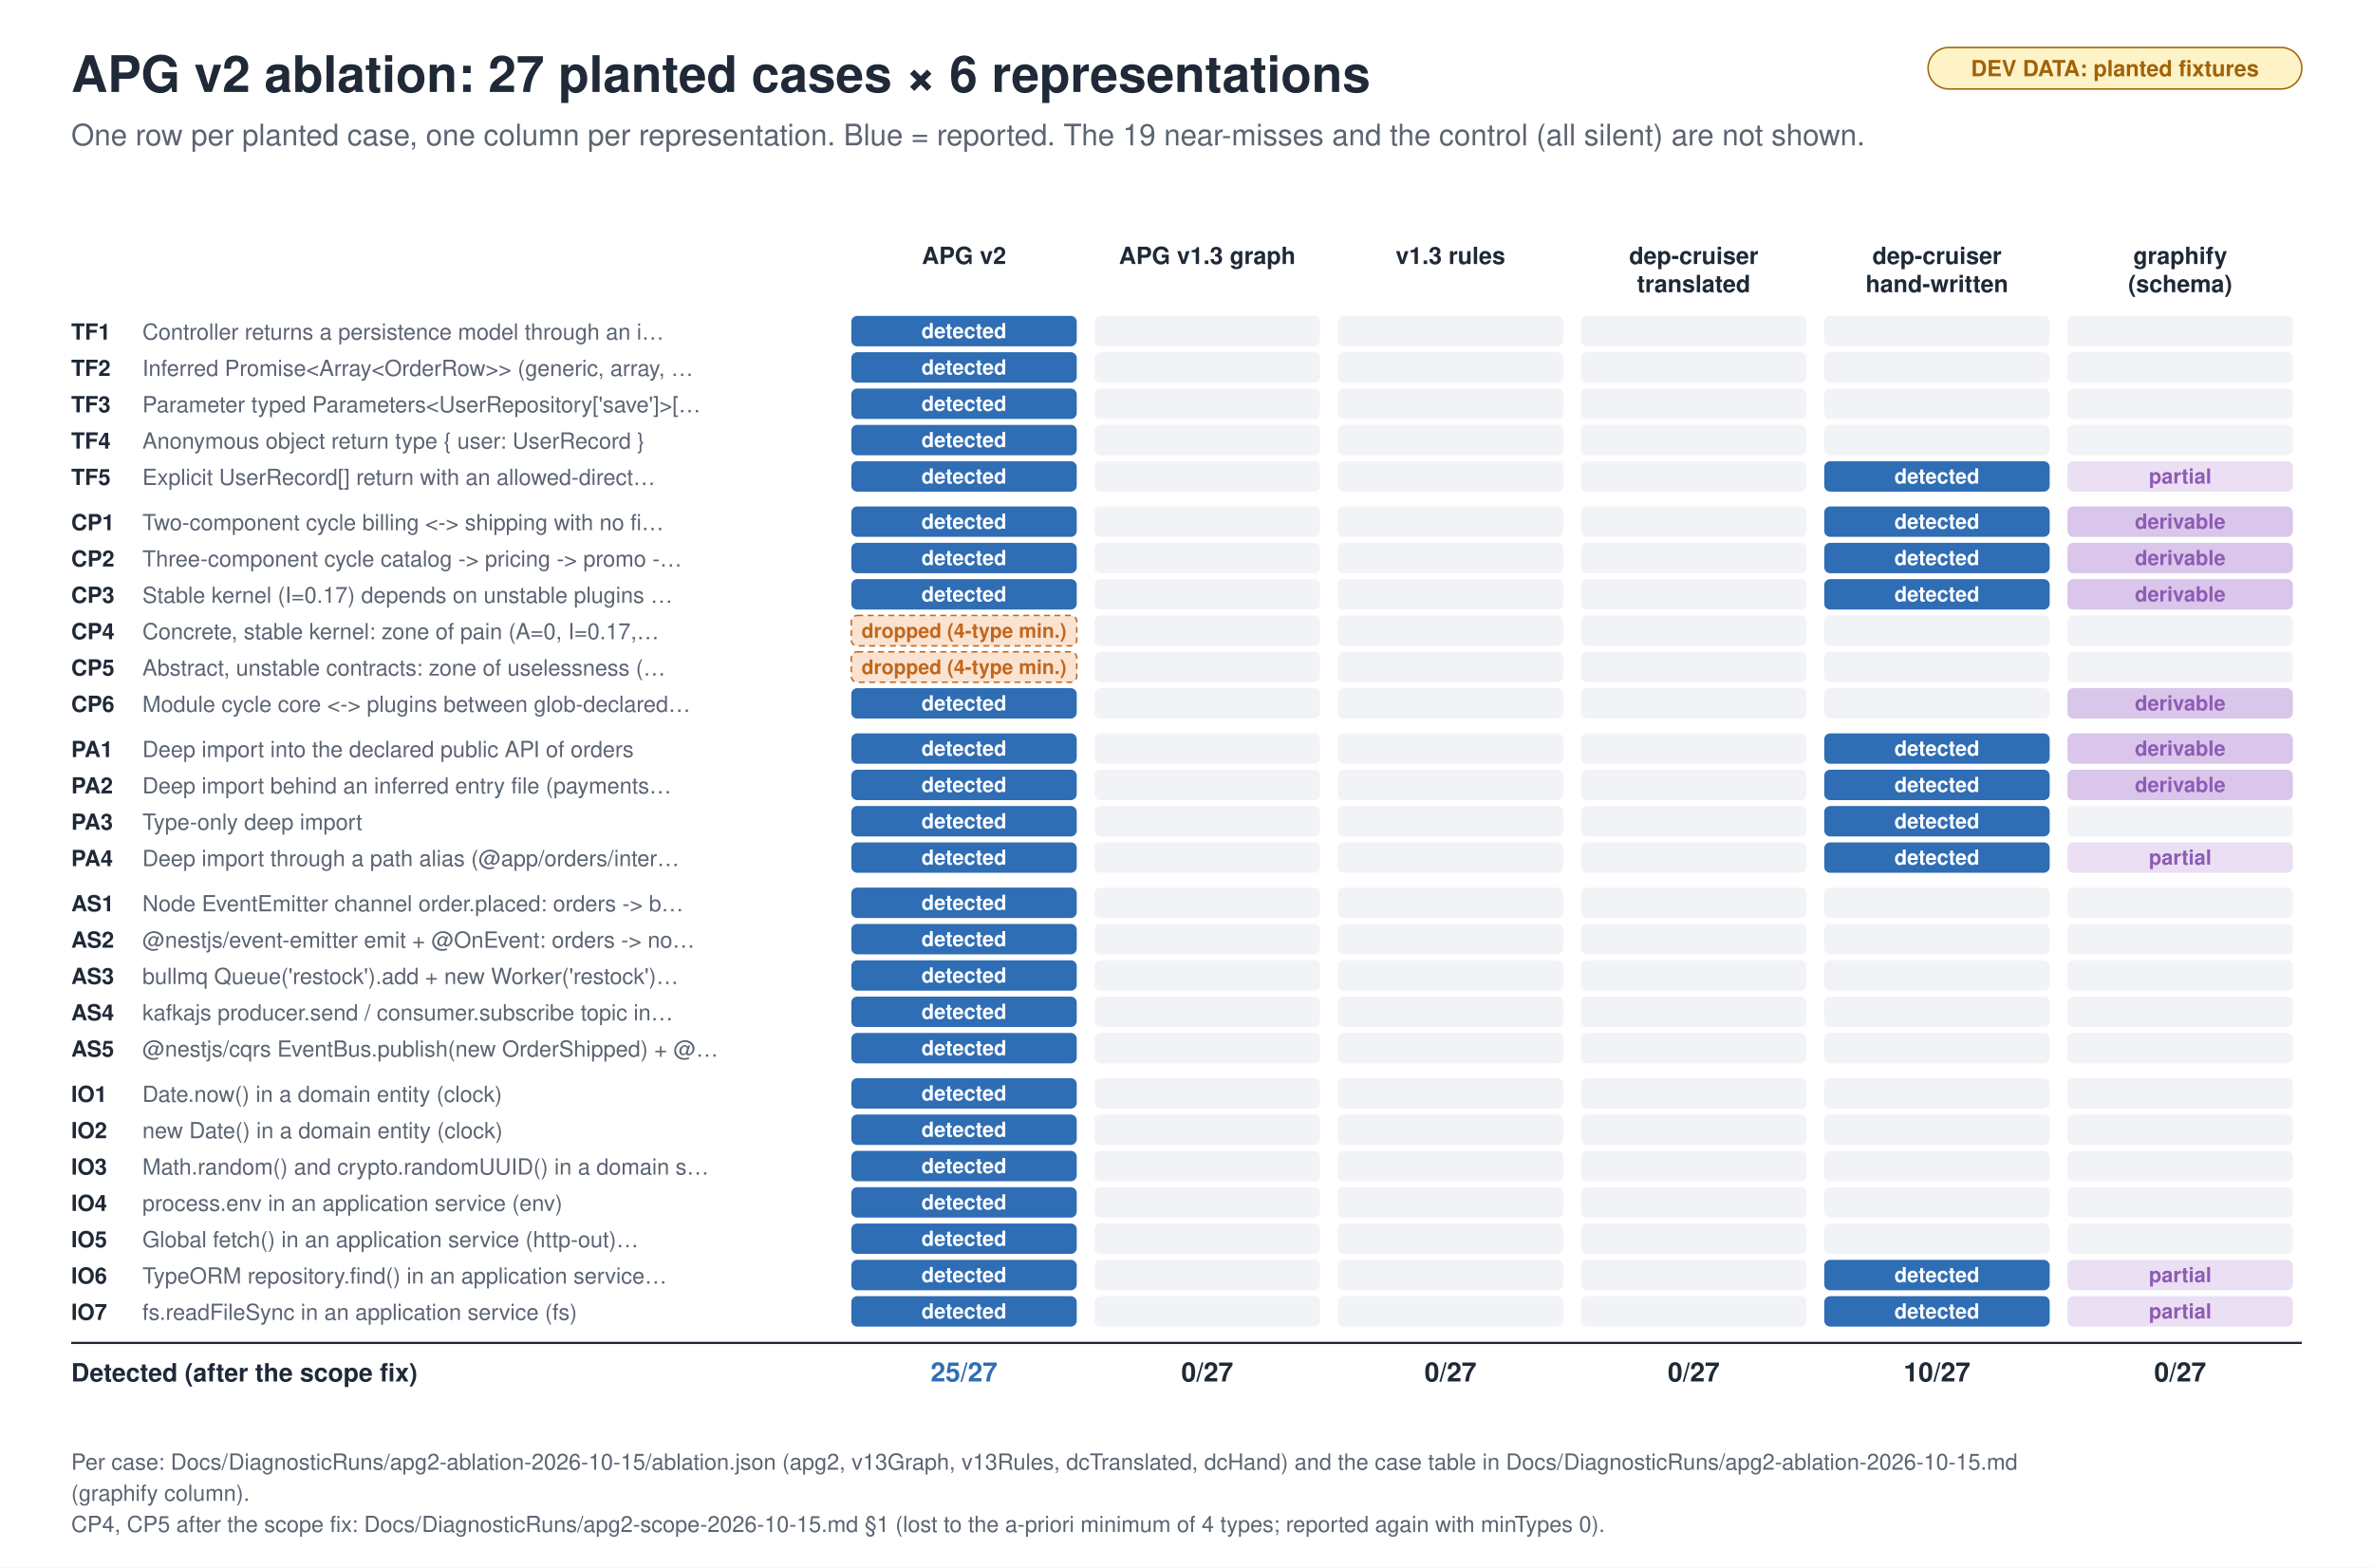
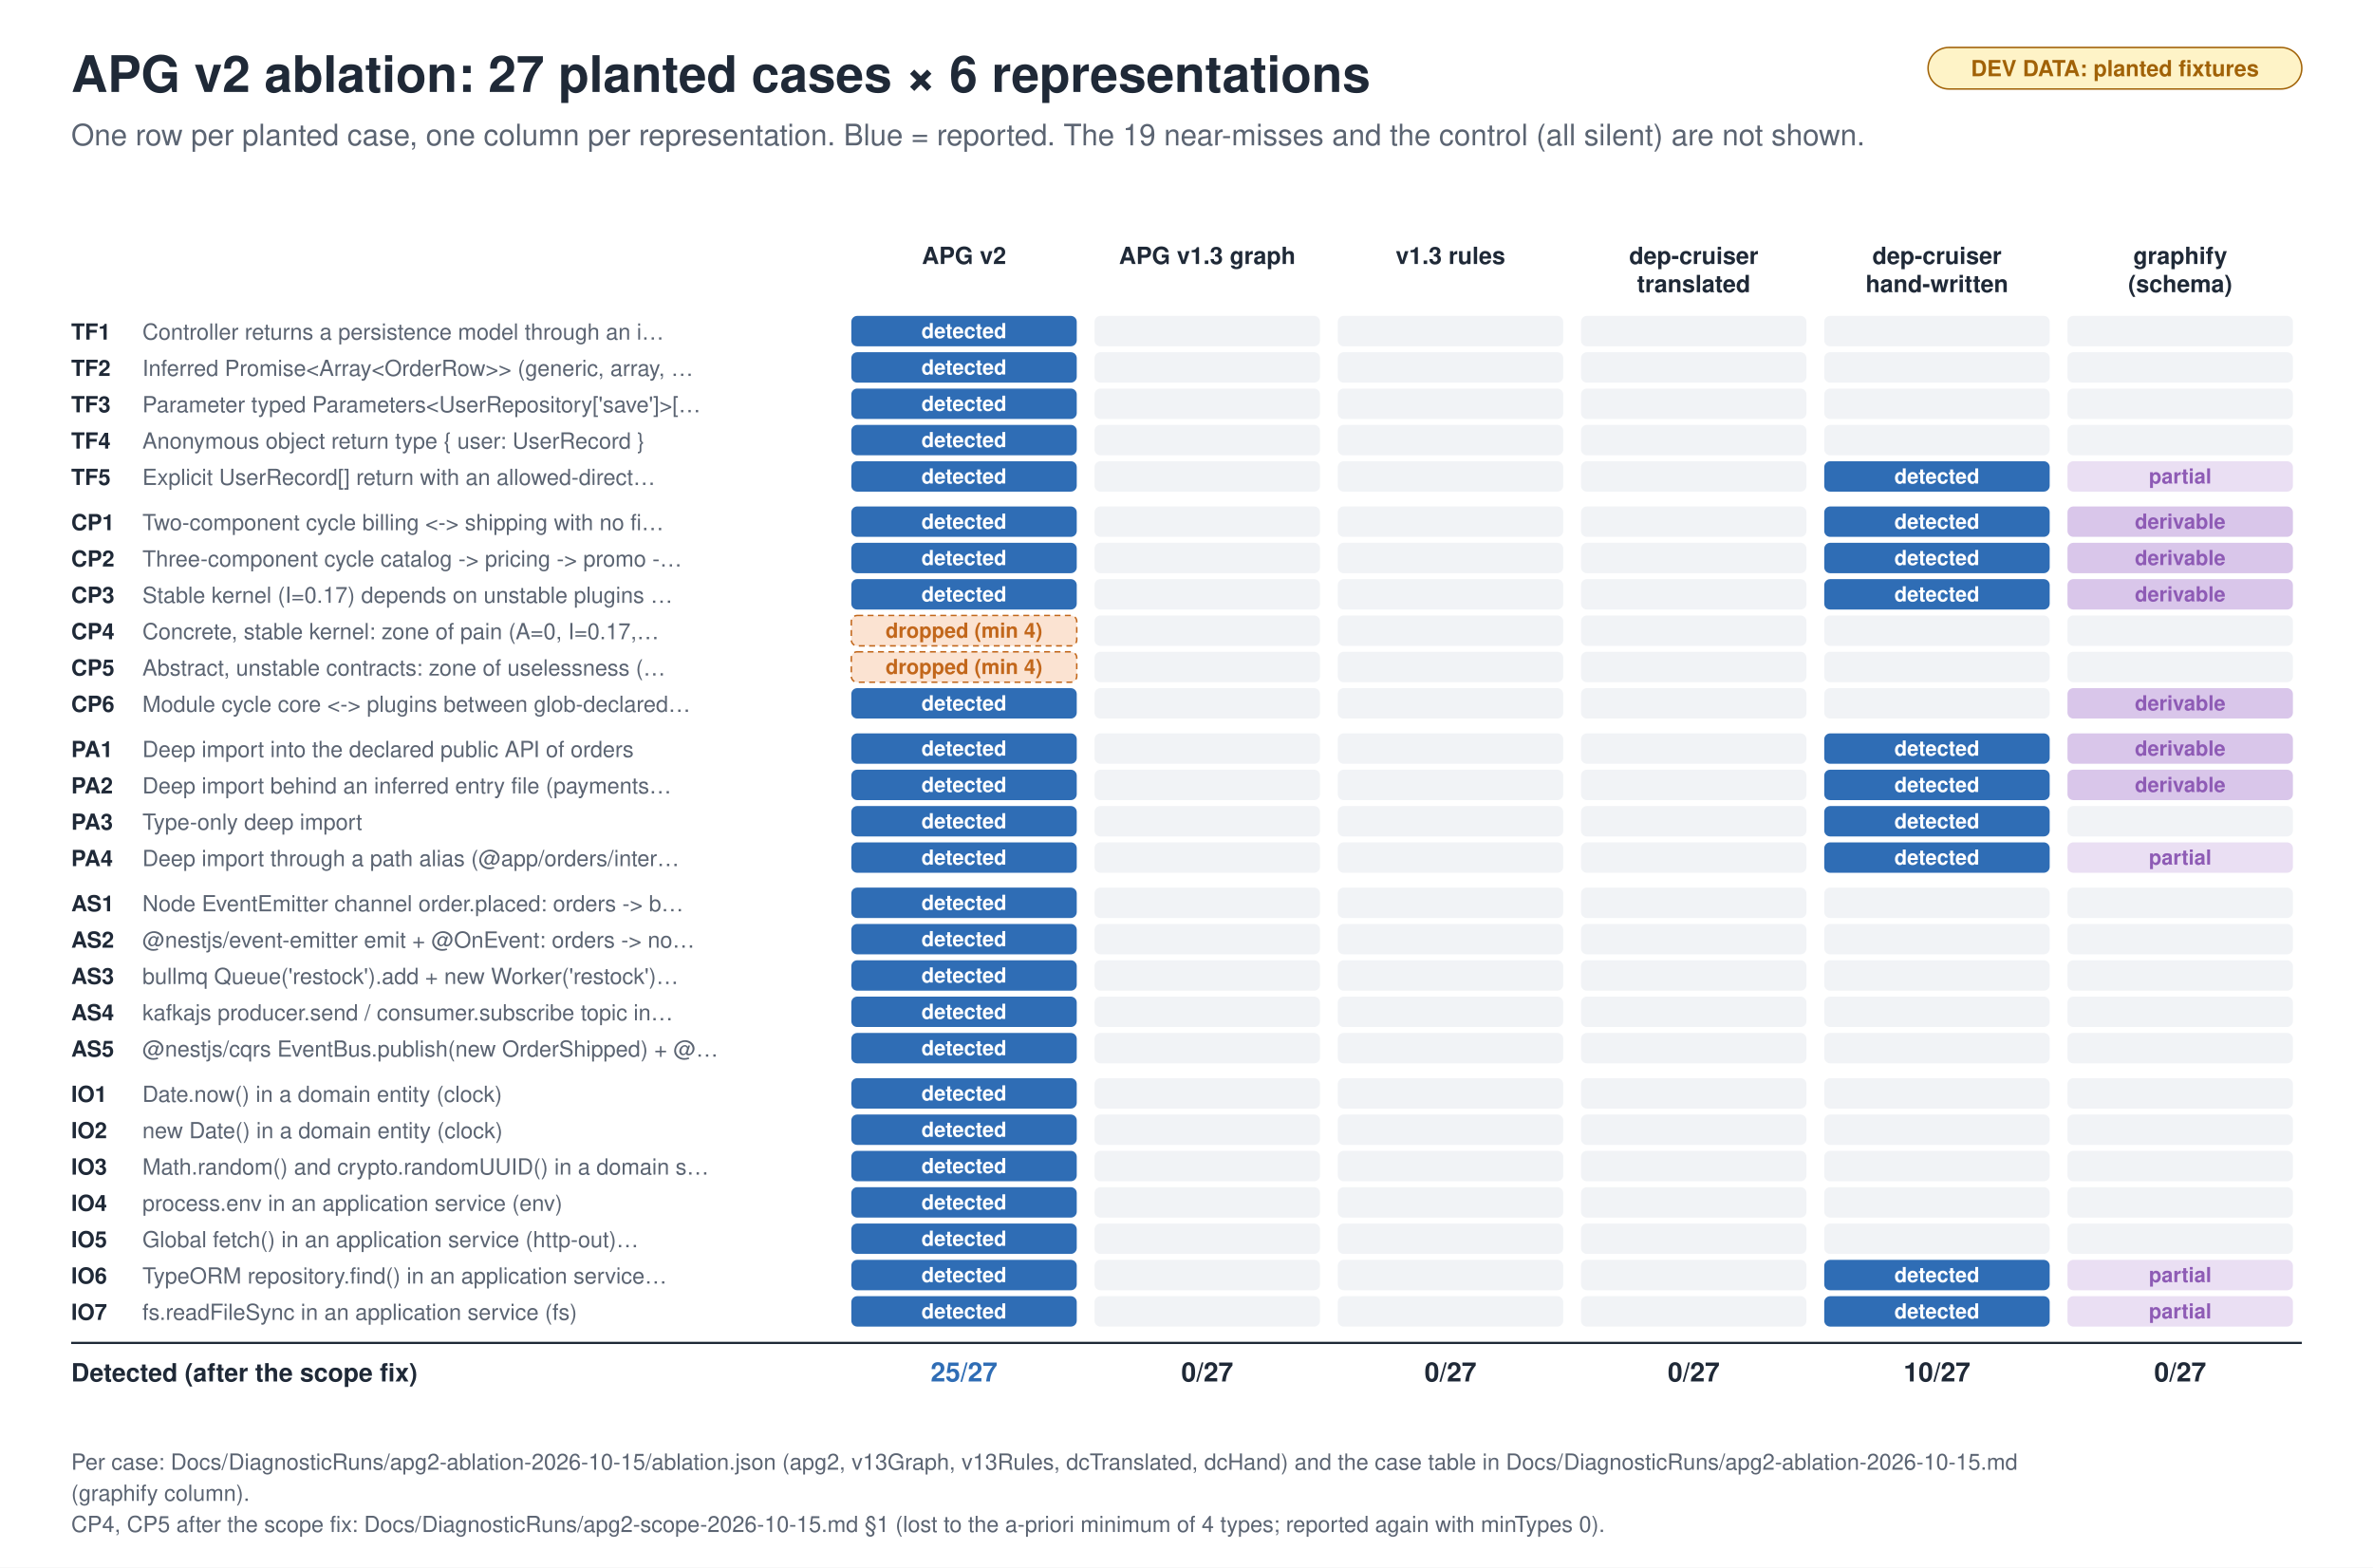
<svg xmlns="http://www.w3.org/2000/svg" width="1600" height="1057" viewBox="0 0 1600 1057">
  <defs>
    <marker id="arr" viewBox="0 0 10 10" refX="9" refY="5" markerUnits="userSpaceOnUse" markerWidth="12" markerHeight="12" orient="auto-start-reverse">
      <path d="M0,0 L10,5 L0,10 z" fill="#1F2937" />
    </marker>
    <marker id="arrM" viewBox="0 0 10 10" refX="9" refY="5" markerUnits="userSpaceOnUse" markerWidth="12" markerHeight="12" orient="auto-start-reverse">
      <path d="M0,0 L10,5 L0,10 z" fill="#5B6472" />
    </marker>
    <marker id="arrR" viewBox="0 0 10 10" refX="9" refY="5" markerUnits="userSpaceOnUse" markerWidth="12" markerHeight="12" orient="auto-start-reverse">
      <path d="M0,0 L10,5 L0,10 z" fill="#C62828" />
    </marker>
  </defs>
  <rect x="0" y="0" width="1600" height="1057" rx="0" fill="#FFFFFF" stroke="none" stroke-width="1" />
  <text x="48" y="62" font-family="'Helvetica Neue', Helvetica, Arial, sans-serif" font-size="34" font-weight="700" fill="#1F2937" text-anchor="start">APG v2 ablation: 27 planted cases × 6 representations</text>
  <text x="48" y="98" font-family="'Helvetica Neue', Helvetica, Arial, sans-serif" font-size="20" font-weight="400" fill="#5B6472" text-anchor="start">One row per planted case, one column per representation. Blue = reported. The 19 near-misses and the control (all silent) are not shown.</text>
  <rect x="1300" y="32" width="252" height="28" rx="14" fill="#FEF3C7" stroke="#A16207" stroke-width="1" />
  <text x="1426" y="51.4" font-family="'Helvetica Neue', Helvetica, Arial, sans-serif" font-size="15" font-weight="600" fill="#A16207" text-anchor="middle">DEV DATA: planted fixtures</text>
  <text x="650" y="178" font-family="'Helvetica Neue', Helvetica, Arial, sans-serif" font-size="16" font-weight="700" fill="#1F2937" text-anchor="middle">APG v2</text>
  <text x="814" y="178" font-family="'Helvetica Neue', Helvetica, Arial, sans-serif" font-size="16" font-weight="700" fill="#1F2937" text-anchor="middle">APG v1.3 graph</text>
  <text x="978" y="178" font-family="'Helvetica Neue', Helvetica, Arial, sans-serif" font-size="16" font-weight="700" fill="#1F2937" text-anchor="middle">v1.3 rules</text>
  <text x="1142" y="178" font-family="'Helvetica Neue', Helvetica, Arial, sans-serif" font-size="16" font-weight="700" fill="#1F2937" text-anchor="middle">dep-cruiser</text>
  <text x="1142" y="197" font-family="'Helvetica Neue', Helvetica, Arial, sans-serif" font-size="16" font-weight="700" fill="#1F2937" text-anchor="middle">translated</text>
  <text x="1306" y="178" font-family="'Helvetica Neue', Helvetica, Arial, sans-serif" font-size="16" font-weight="700" fill="#1F2937" text-anchor="middle">dep-cruiser</text>
  <text x="1306" y="197" font-family="'Helvetica Neue', Helvetica, Arial, sans-serif" font-size="16" font-weight="700" fill="#1F2937" text-anchor="middle">hand-written</text>
  <text x="1470" y="178" font-family="'Helvetica Neue', Helvetica, Arial, sans-serif" font-size="16" font-weight="700" fill="#1F2937" text-anchor="middle">graphify</text>
  <text x="1470" y="197" font-family="'Helvetica Neue', Helvetica, Arial, sans-serif" font-size="16" font-weight="700" fill="#1F2937" text-anchor="middle">(schema)</text>
  <text x="48" y="229" font-family="'Helvetica Neue', Helvetica, Arial, sans-serif" font-size="15" font-weight="700" fill="#1F2937" text-anchor="start">TF1</text>
  <text x="96" y="229" font-family="'Helvetica Neue', Helvetica, Arial, sans-serif" font-size="15" font-weight="400" fill="#5B6472" text-anchor="start">Controller returns a persistence model through an i…</text>
  <rect x="574" y="213" width="152" height="20.5" rx="4" fill="#2F6DB5" stroke="none" stroke-width="1" />
  <text x="650" y="228" font-family="'Helvetica Neue', Helvetica, Arial, sans-serif" font-size="14" font-weight="600" fill="#fff" text-anchor="middle">detected</text>
  <rect x="738" y="213" width="152" height="20.5" rx="4" fill="#F1F3F6" stroke="none" stroke-width="1" />
  <rect x="902" y="213" width="152" height="20.5" rx="4" fill="#F1F3F6" stroke="none" stroke-width="1" />
  <rect x="1066" y="213" width="152" height="20.5" rx="4" fill="#F1F3F6" stroke="none" stroke-width="1" />
  <rect x="1230" y="213" width="152" height="20.5" rx="4" fill="#F1F3F6" stroke="none" stroke-width="1" />
  <rect x="1394" y="213" width="152" height="20.5" rx="4" fill="#F1F3F6" stroke="none" stroke-width="1" />
  <text x="48" y="253.5" font-family="'Helvetica Neue', Helvetica, Arial, sans-serif" font-size="15" font-weight="700" fill="#1F2937" text-anchor="start">TF2</text>
  <text x="96" y="253.5" font-family="'Helvetica Neue', Helvetica, Arial, sans-serif" font-size="15" font-weight="400" fill="#5B6472" text-anchor="start">Inferred Promise&lt;Array&lt;OrderRow&gt;&gt; (generic, array, …</text>
  <rect x="574" y="237.5" width="152" height="20.5" rx="4" fill="#2F6DB5" stroke="none" stroke-width="1" />
  <text x="650" y="252.5" font-family="'Helvetica Neue', Helvetica, Arial, sans-serif" font-size="14" font-weight="600" fill="#fff" text-anchor="middle">detected</text>
  <rect x="738" y="237.5" width="152" height="20.5" rx="4" fill="#F1F3F6" stroke="none" stroke-width="1" />
  <rect x="902" y="237.5" width="152" height="20.5" rx="4" fill="#F1F3F6" stroke="none" stroke-width="1" />
  <rect x="1066" y="237.5" width="152" height="20.5" rx="4" fill="#F1F3F6" stroke="none" stroke-width="1" />
  <rect x="1230" y="237.5" width="152" height="20.5" rx="4" fill="#F1F3F6" stroke="none" stroke-width="1" />
  <rect x="1394" y="237.5" width="152" height="20.5" rx="4" fill="#F1F3F6" stroke="none" stroke-width="1" />
  <text x="48" y="278" font-family="'Helvetica Neue', Helvetica, Arial, sans-serif" font-size="15" font-weight="700" fill="#1F2937" text-anchor="start">TF3</text>
  <text x="96" y="278" font-family="'Helvetica Neue', Helvetica, Arial, sans-serif" font-size="15" font-weight="400" fill="#5B6472" text-anchor="start">Parameter typed Parameters&lt;UserRepository['save']&gt;[…</text>
  <rect x="574" y="262" width="152" height="20.5" rx="4" fill="#2F6DB5" stroke="none" stroke-width="1" />
  <text x="650" y="277" font-family="'Helvetica Neue', Helvetica, Arial, sans-serif" font-size="14" font-weight="600" fill="#fff" text-anchor="middle">detected</text>
  <rect x="738" y="262" width="152" height="20.5" rx="4" fill="#F1F3F6" stroke="none" stroke-width="1" />
  <rect x="902" y="262" width="152" height="20.5" rx="4" fill="#F1F3F6" stroke="none" stroke-width="1" />
  <rect x="1066" y="262" width="152" height="20.5" rx="4" fill="#F1F3F6" stroke="none" stroke-width="1" />
  <rect x="1230" y="262" width="152" height="20.5" rx="4" fill="#F1F3F6" stroke="none" stroke-width="1" />
  <rect x="1394" y="262" width="152" height="20.5" rx="4" fill="#F1F3F6" stroke="none" stroke-width="1" />
  <text x="48" y="302.5" font-family="'Helvetica Neue', Helvetica, Arial, sans-serif" font-size="15" font-weight="700" fill="#1F2937" text-anchor="start">TF4</text>
  <text x="96" y="302.5" font-family="'Helvetica Neue', Helvetica, Arial, sans-serif" font-size="15" font-weight="400" fill="#5B6472" text-anchor="start">Anonymous object return type { user: UserRecord }</text>
  <rect x="574" y="286.5" width="152" height="20.5" rx="4" fill="#2F6DB5" stroke="none" stroke-width="1" />
  <text x="650" y="301.5" font-family="'Helvetica Neue', Helvetica, Arial, sans-serif" font-size="14" font-weight="600" fill="#fff" text-anchor="middle">detected</text>
  <rect x="738" y="286.5" width="152" height="20.5" rx="4" fill="#F1F3F6" stroke="none" stroke-width="1" />
  <rect x="902" y="286.5" width="152" height="20.5" rx="4" fill="#F1F3F6" stroke="none" stroke-width="1" />
  <rect x="1066" y="286.5" width="152" height="20.5" rx="4" fill="#F1F3F6" stroke="none" stroke-width="1" />
  <rect x="1230" y="286.5" width="152" height="20.5" rx="4" fill="#F1F3F6" stroke="none" stroke-width="1" />
  <rect x="1394" y="286.5" width="152" height="20.5" rx="4" fill="#F1F3F6" stroke="none" stroke-width="1" />
  <text x="48" y="327" font-family="'Helvetica Neue', Helvetica, Arial, sans-serif" font-size="15" font-weight="700" fill="#1F2937" text-anchor="start">TF5</text>
  <text x="96" y="327" font-family="'Helvetica Neue', Helvetica, Arial, sans-serif" font-size="15" font-weight="400" fill="#5B6472" text-anchor="start">Explicit UserRecord[] return with an allowed-direct…</text>
  <rect x="574" y="311" width="152" height="20.5" rx="4" fill="#2F6DB5" stroke="none" stroke-width="1" />
  <text x="650" y="326" font-family="'Helvetica Neue', Helvetica, Arial, sans-serif" font-size="14" font-weight="600" fill="#fff" text-anchor="middle">detected</text>
  <rect x="738" y="311" width="152" height="20.5" rx="4" fill="#F1F3F6" stroke="none" stroke-width="1" />
  <rect x="902" y="311" width="152" height="20.5" rx="4" fill="#F1F3F6" stroke="none" stroke-width="1" />
  <rect x="1066" y="311" width="152" height="20.5" rx="4" fill="#F1F3F6" stroke="none" stroke-width="1" />
  <rect x="1230" y="311" width="152" height="20.5" rx="4" fill="#2F6DB5" stroke="none" stroke-width="1" />
  <text x="1306" y="326" font-family="'Helvetica Neue', Helvetica, Arial, sans-serif" font-size="14" font-weight="600" fill="#fff" text-anchor="middle">detected</text>
  <rect x="1394" y="311" width="152" height="20.5" rx="4" fill="#EADFF3" stroke="none" stroke-width="1" />
  <text x="1470" y="326" font-family="'Helvetica Neue', Helvetica, Arial, sans-serif" font-size="14" font-weight="600" fill="#8E5BB5" text-anchor="middle">partial</text>
  <text x="48" y="357.5" font-family="'Helvetica Neue', Helvetica, Arial, sans-serif" font-size="15" font-weight="700" fill="#1F2937" text-anchor="start">CP1</text>
  <text x="96" y="357.5" font-family="'Helvetica Neue', Helvetica, Arial, sans-serif" font-size="15" font-weight="400" fill="#5B6472" text-anchor="start">Two-component cycle billing &lt;-&gt; shipping with no fi…</text>
  <rect x="574" y="341.5" width="152" height="20.5" rx="4" fill="#2F6DB5" stroke="none" stroke-width="1" />
  <text x="650" y="356.5" font-family="'Helvetica Neue', Helvetica, Arial, sans-serif" font-size="14" font-weight="600" fill="#fff" text-anchor="middle">detected</text>
  <rect x="738" y="341.5" width="152" height="20.5" rx="4" fill="#F1F3F6" stroke="none" stroke-width="1" />
  <rect x="902" y="341.5" width="152" height="20.5" rx="4" fill="#F1F3F6" stroke="none" stroke-width="1" />
  <rect x="1066" y="341.5" width="152" height="20.5" rx="4" fill="#F1F3F6" stroke="none" stroke-width="1" />
  <rect x="1230" y="341.5" width="152" height="20.5" rx="4" fill="#2F6DB5" stroke="none" stroke-width="1" />
  <text x="1306" y="356.5" font-family="'Helvetica Neue', Helvetica, Arial, sans-serif" font-size="14" font-weight="600" fill="#fff" text-anchor="middle">detected</text>
  <rect x="1394" y="341.5" width="152" height="20.5" rx="4" fill="#D9C6EA" stroke="none" stroke-width="1" />
  <text x="1470" y="356.5" font-family="'Helvetica Neue', Helvetica, Arial, sans-serif" font-size="14" font-weight="600" fill="#8E5BB5" text-anchor="middle">derivable</text>
  <text x="48" y="382" font-family="'Helvetica Neue', Helvetica, Arial, sans-serif" font-size="15" font-weight="700" fill="#1F2937" text-anchor="start">CP2</text>
  <text x="96" y="382" font-family="'Helvetica Neue', Helvetica, Arial, sans-serif" font-size="15" font-weight="400" fill="#5B6472" text-anchor="start">Three-component cycle catalog -&gt; pricing -&gt; promo -…</text>
  <rect x="574" y="366" width="152" height="20.5" rx="4" fill="#2F6DB5" stroke="none" stroke-width="1" />
  <text x="650" y="381" font-family="'Helvetica Neue', Helvetica, Arial, sans-serif" font-size="14" font-weight="600" fill="#fff" text-anchor="middle">detected</text>
  <rect x="738" y="366" width="152" height="20.5" rx="4" fill="#F1F3F6" stroke="none" stroke-width="1" />
  <rect x="902" y="366" width="152" height="20.5" rx="4" fill="#F1F3F6" stroke="none" stroke-width="1" />
  <rect x="1066" y="366" width="152" height="20.5" rx="4" fill="#F1F3F6" stroke="none" stroke-width="1" />
  <rect x="1230" y="366" width="152" height="20.5" rx="4" fill="#2F6DB5" stroke="none" stroke-width="1" />
  <text x="1306" y="381" font-family="'Helvetica Neue', Helvetica, Arial, sans-serif" font-size="14" font-weight="600" fill="#fff" text-anchor="middle">detected</text>
  <rect x="1394" y="366" width="152" height="20.5" rx="4" fill="#D9C6EA" stroke="none" stroke-width="1" />
  <text x="1470" y="381" font-family="'Helvetica Neue', Helvetica, Arial, sans-serif" font-size="14" font-weight="600" fill="#8E5BB5" text-anchor="middle">derivable</text>
  <text x="48" y="406.5" font-family="'Helvetica Neue', Helvetica, Arial, sans-serif" font-size="15" font-weight="700" fill="#1F2937" text-anchor="start">CP3</text>
  <text x="96" y="406.5" font-family="'Helvetica Neue', Helvetica, Arial, sans-serif" font-size="15" font-weight="400" fill="#5B6472" text-anchor="start">Stable kernel (I=0.17) depends on unstable plugins …</text>
  <rect x="574" y="390.5" width="152" height="20.5" rx="4" fill="#2F6DB5" stroke="none" stroke-width="1" />
  <text x="650" y="405.5" font-family="'Helvetica Neue', Helvetica, Arial, sans-serif" font-size="14" font-weight="600" fill="#fff" text-anchor="middle">detected</text>
  <rect x="738" y="390.5" width="152" height="20.5" rx="4" fill="#F1F3F6" stroke="none" stroke-width="1" />
  <rect x="902" y="390.5" width="152" height="20.5" rx="4" fill="#F1F3F6" stroke="none" stroke-width="1" />
  <rect x="1066" y="390.5" width="152" height="20.5" rx="4" fill="#F1F3F6" stroke="none" stroke-width="1" />
  <rect x="1230" y="390.5" width="152" height="20.5" rx="4" fill="#2F6DB5" stroke="none" stroke-width="1" />
  <text x="1306" y="405.5" font-family="'Helvetica Neue', Helvetica, Arial, sans-serif" font-size="14" font-weight="600" fill="#fff" text-anchor="middle">detected</text>
  <rect x="1394" y="390.5" width="152" height="20.5" rx="4" fill="#D9C6EA" stroke="none" stroke-width="1" />
  <text x="1470" y="405.5" font-family="'Helvetica Neue', Helvetica, Arial, sans-serif" font-size="14" font-weight="600" fill="#8E5BB5" text-anchor="middle">derivable</text>
  <text x="48" y="431" font-family="'Helvetica Neue', Helvetica, Arial, sans-serif" font-size="15" font-weight="700" fill="#1F2937" text-anchor="start">CP4</text>
  <text x="96" y="431" font-family="'Helvetica Neue', Helvetica, Arial, sans-serif" font-size="15" font-weight="400" fill="#5B6472" text-anchor="start">Concrete, stable kernel: zone of pain (A=0, I=0.17,…</text>
  <rect x="574" y="415" width="152" height="20.5" rx="4" fill="#FBE3D2" stroke="#C2671B" stroke-width="1" stroke-dasharray="4 3" />
-   <text x="650" y="430" font-family="'Helvetica Neue', Helvetica, Arial, sans-serif" font-size="13.5" font-weight="600" fill="#C2671B" text-anchor="middle">dropped (4-type min.)</text>
+   <text x="650" y="430" font-family="'Helvetica Neue', Helvetica, Arial, sans-serif" font-size="14" font-weight="600" fill="#C2671B" text-anchor="middle">dropped (min 4)</text>
  <rect x="738" y="415" width="152" height="20.5" rx="4" fill="#F1F3F6" stroke="none" stroke-width="1" />
  <rect x="902" y="415" width="152" height="20.5" rx="4" fill="#F1F3F6" stroke="none" stroke-width="1" />
  <rect x="1066" y="415" width="152" height="20.5" rx="4" fill="#F1F3F6" stroke="none" stroke-width="1" />
  <rect x="1230" y="415" width="152" height="20.5" rx="4" fill="#F1F3F6" stroke="none" stroke-width="1" />
  <rect x="1394" y="415" width="152" height="20.5" rx="4" fill="#F1F3F6" stroke="none" stroke-width="1" />
  <text x="48" y="455.5" font-family="'Helvetica Neue', Helvetica, Arial, sans-serif" font-size="15" font-weight="700" fill="#1F2937" text-anchor="start">CP5</text>
  <text x="96" y="455.5" font-family="'Helvetica Neue', Helvetica, Arial, sans-serif" font-size="15" font-weight="400" fill="#5B6472" text-anchor="start">Abstract, unstable contracts: zone of uselessness (…</text>
  <rect x="574" y="439.5" width="152" height="20.5" rx="4" fill="#FBE3D2" stroke="#C2671B" stroke-width="1" stroke-dasharray="4 3" />
-   <text x="650" y="454.5" font-family="'Helvetica Neue', Helvetica, Arial, sans-serif" font-size="13.5" font-weight="600" fill="#C2671B" text-anchor="middle">dropped (4-type min.)</text>
+   <text x="650" y="454.5" font-family="'Helvetica Neue', Helvetica, Arial, sans-serif" font-size="14" font-weight="600" fill="#C2671B" text-anchor="middle">dropped (min 4)</text>
  <rect x="738" y="439.5" width="152" height="20.5" rx="4" fill="#F1F3F6" stroke="none" stroke-width="1" />
  <rect x="902" y="439.5" width="152" height="20.5" rx="4" fill="#F1F3F6" stroke="none" stroke-width="1" />
  <rect x="1066" y="439.5" width="152" height="20.5" rx="4" fill="#F1F3F6" stroke="none" stroke-width="1" />
  <rect x="1230" y="439.5" width="152" height="20.5" rx="4" fill="#F1F3F6" stroke="none" stroke-width="1" />
  <rect x="1394" y="439.5" width="152" height="20.5" rx="4" fill="#F1F3F6" stroke="none" stroke-width="1" />
  <text x="48" y="480" font-family="'Helvetica Neue', Helvetica, Arial, sans-serif" font-size="15" font-weight="700" fill="#1F2937" text-anchor="start">CP6</text>
  <text x="96" y="480" font-family="'Helvetica Neue', Helvetica, Arial, sans-serif" font-size="15" font-weight="400" fill="#5B6472" text-anchor="start">Module cycle core &lt;-&gt; plugins between glob-declared…</text>
  <rect x="574" y="464" width="152" height="20.5" rx="4" fill="#2F6DB5" stroke="none" stroke-width="1" />
  <text x="650" y="479" font-family="'Helvetica Neue', Helvetica, Arial, sans-serif" font-size="14" font-weight="600" fill="#fff" text-anchor="middle">detected</text>
  <rect x="738" y="464" width="152" height="20.5" rx="4" fill="#F1F3F6" stroke="none" stroke-width="1" />
  <rect x="902" y="464" width="152" height="20.5" rx="4" fill="#F1F3F6" stroke="none" stroke-width="1" />
  <rect x="1066" y="464" width="152" height="20.5" rx="4" fill="#F1F3F6" stroke="none" stroke-width="1" />
  <rect x="1230" y="464" width="152" height="20.5" rx="4" fill="#F1F3F6" stroke="none" stroke-width="1" />
  <rect x="1394" y="464" width="152" height="20.5" rx="4" fill="#D9C6EA" stroke="none" stroke-width="1" />
  <text x="1470" y="479" font-family="'Helvetica Neue', Helvetica, Arial, sans-serif" font-size="14" font-weight="600" fill="#8E5BB5" text-anchor="middle">derivable</text>
  <text x="48" y="510.5" font-family="'Helvetica Neue', Helvetica, Arial, sans-serif" font-size="15" font-weight="700" fill="#1F2937" text-anchor="start">PA1</text>
  <text x="96" y="510.5" font-family="'Helvetica Neue', Helvetica, Arial, sans-serif" font-size="15" font-weight="400" fill="#5B6472" text-anchor="start">Deep import into the declared public API of orders</text>
  <rect x="574" y="494.5" width="152" height="20.5" rx="4" fill="#2F6DB5" stroke="none" stroke-width="1" />
  <text x="650" y="509.5" font-family="'Helvetica Neue', Helvetica, Arial, sans-serif" font-size="14" font-weight="600" fill="#fff" text-anchor="middle">detected</text>
  <rect x="738" y="494.5" width="152" height="20.5" rx="4" fill="#F1F3F6" stroke="none" stroke-width="1" />
  <rect x="902" y="494.5" width="152" height="20.5" rx="4" fill="#F1F3F6" stroke="none" stroke-width="1" />
  <rect x="1066" y="494.5" width="152" height="20.5" rx="4" fill="#F1F3F6" stroke="none" stroke-width="1" />
  <rect x="1230" y="494.5" width="152" height="20.5" rx="4" fill="#2F6DB5" stroke="none" stroke-width="1" />
  <text x="1306" y="509.5" font-family="'Helvetica Neue', Helvetica, Arial, sans-serif" font-size="14" font-weight="600" fill="#fff" text-anchor="middle">detected</text>
  <rect x="1394" y="494.5" width="152" height="20.5" rx="4" fill="#D9C6EA" stroke="none" stroke-width="1" />
  <text x="1470" y="509.5" font-family="'Helvetica Neue', Helvetica, Arial, sans-serif" font-size="14" font-weight="600" fill="#8E5BB5" text-anchor="middle">derivable</text>
  <text x="48" y="535" font-family="'Helvetica Neue', Helvetica, Arial, sans-serif" font-size="15" font-weight="700" fill="#1F2937" text-anchor="start">PA2</text>
  <text x="96" y="535" font-family="'Helvetica Neue', Helvetica, Arial, sans-serif" font-size="15" font-weight="400" fill="#5B6472" text-anchor="start">Deep import behind an inferred entry file (payments…</text>
  <rect x="574" y="519" width="152" height="20.5" rx="4" fill="#2F6DB5" stroke="none" stroke-width="1" />
  <text x="650" y="534" font-family="'Helvetica Neue', Helvetica, Arial, sans-serif" font-size="14" font-weight="600" fill="#fff" text-anchor="middle">detected</text>
  <rect x="738" y="519" width="152" height="20.5" rx="4" fill="#F1F3F6" stroke="none" stroke-width="1" />
  <rect x="902" y="519" width="152" height="20.5" rx="4" fill="#F1F3F6" stroke="none" stroke-width="1" />
  <rect x="1066" y="519" width="152" height="20.5" rx="4" fill="#F1F3F6" stroke="none" stroke-width="1" />
  <rect x="1230" y="519" width="152" height="20.5" rx="4" fill="#2F6DB5" stroke="none" stroke-width="1" />
  <text x="1306" y="534" font-family="'Helvetica Neue', Helvetica, Arial, sans-serif" font-size="14" font-weight="600" fill="#fff" text-anchor="middle">detected</text>
  <rect x="1394" y="519" width="152" height="20.5" rx="4" fill="#D9C6EA" stroke="none" stroke-width="1" />
  <text x="1470" y="534" font-family="'Helvetica Neue', Helvetica, Arial, sans-serif" font-size="14" font-weight="600" fill="#8E5BB5" text-anchor="middle">derivable</text>
  <text x="48" y="559.5" font-family="'Helvetica Neue', Helvetica, Arial, sans-serif" font-size="15" font-weight="700" fill="#1F2937" text-anchor="start">PA3</text>
  <text x="96" y="559.5" font-family="'Helvetica Neue', Helvetica, Arial, sans-serif" font-size="15" font-weight="400" fill="#5B6472" text-anchor="start">Type-only deep import</text>
  <rect x="574" y="543.5" width="152" height="20.5" rx="4" fill="#2F6DB5" stroke="none" stroke-width="1" />
  <text x="650" y="558.5" font-family="'Helvetica Neue', Helvetica, Arial, sans-serif" font-size="14" font-weight="600" fill="#fff" text-anchor="middle">detected</text>
  <rect x="738" y="543.5" width="152" height="20.5" rx="4" fill="#F1F3F6" stroke="none" stroke-width="1" />
  <rect x="902" y="543.5" width="152" height="20.5" rx="4" fill="#F1F3F6" stroke="none" stroke-width="1" />
  <rect x="1066" y="543.5" width="152" height="20.5" rx="4" fill="#F1F3F6" stroke="none" stroke-width="1" />
  <rect x="1230" y="543.5" width="152" height="20.5" rx="4" fill="#2F6DB5" stroke="none" stroke-width="1" />
  <text x="1306" y="558.5" font-family="'Helvetica Neue', Helvetica, Arial, sans-serif" font-size="14" font-weight="600" fill="#fff" text-anchor="middle">detected</text>
  <rect x="1394" y="543.5" width="152" height="20.5" rx="4" fill="#F1F3F6" stroke="none" stroke-width="1" />
  <text x="48" y="584" font-family="'Helvetica Neue', Helvetica, Arial, sans-serif" font-size="15" font-weight="700" fill="#1F2937" text-anchor="start">PA4</text>
  <text x="96" y="584" font-family="'Helvetica Neue', Helvetica, Arial, sans-serif" font-size="15" font-weight="400" fill="#5B6472" text-anchor="start">Deep import through a path alias (@app/orders/inter…</text>
  <rect x="574" y="568" width="152" height="20.5" rx="4" fill="#2F6DB5" stroke="none" stroke-width="1" />
  <text x="650" y="583" font-family="'Helvetica Neue', Helvetica, Arial, sans-serif" font-size="14" font-weight="600" fill="#fff" text-anchor="middle">detected</text>
  <rect x="738" y="568" width="152" height="20.5" rx="4" fill="#F1F3F6" stroke="none" stroke-width="1" />
  <rect x="902" y="568" width="152" height="20.5" rx="4" fill="#F1F3F6" stroke="none" stroke-width="1" />
  <rect x="1066" y="568" width="152" height="20.5" rx="4" fill="#F1F3F6" stroke="none" stroke-width="1" />
  <rect x="1230" y="568" width="152" height="20.5" rx="4" fill="#2F6DB5" stroke="none" stroke-width="1" />
  <text x="1306" y="583" font-family="'Helvetica Neue', Helvetica, Arial, sans-serif" font-size="14" font-weight="600" fill="#fff" text-anchor="middle">detected</text>
  <rect x="1394" y="568" width="152" height="20.5" rx="4" fill="#EADFF3" stroke="none" stroke-width="1" />
  <text x="1470" y="583" font-family="'Helvetica Neue', Helvetica, Arial, sans-serif" font-size="14" font-weight="600" fill="#8E5BB5" text-anchor="middle">partial</text>
  <text x="48" y="614.5" font-family="'Helvetica Neue', Helvetica, Arial, sans-serif" font-size="15" font-weight="700" fill="#1F2937" text-anchor="start">AS1</text>
  <text x="96" y="614.5" font-family="'Helvetica Neue', Helvetica, Arial, sans-serif" font-size="15" font-weight="400" fill="#5B6472" text-anchor="start">Node EventEmitter channel order.placed: orders -&gt; b…</text>
  <rect x="574" y="598.5" width="152" height="20.5" rx="4" fill="#2F6DB5" stroke="none" stroke-width="1" />
  <text x="650" y="613.5" font-family="'Helvetica Neue', Helvetica, Arial, sans-serif" font-size="14" font-weight="600" fill="#fff" text-anchor="middle">detected</text>
  <rect x="738" y="598.5" width="152" height="20.5" rx="4" fill="#F1F3F6" stroke="none" stroke-width="1" />
  <rect x="902" y="598.5" width="152" height="20.5" rx="4" fill="#F1F3F6" stroke="none" stroke-width="1" />
  <rect x="1066" y="598.5" width="152" height="20.5" rx="4" fill="#F1F3F6" stroke="none" stroke-width="1" />
  <rect x="1230" y="598.5" width="152" height="20.5" rx="4" fill="#F1F3F6" stroke="none" stroke-width="1" />
  <rect x="1394" y="598.5" width="152" height="20.5" rx="4" fill="#F1F3F6" stroke="none" stroke-width="1" />
  <text x="48" y="639" font-family="'Helvetica Neue', Helvetica, Arial, sans-serif" font-size="15" font-weight="700" fill="#1F2937" text-anchor="start">AS2</text>
  <text x="96" y="639" font-family="'Helvetica Neue', Helvetica, Arial, sans-serif" font-size="15" font-weight="400" fill="#5B6472" text-anchor="start">@nestjs/event-emitter emit + @OnEvent: orders -&gt; no…</text>
  <rect x="574" y="623" width="152" height="20.5" rx="4" fill="#2F6DB5" stroke="none" stroke-width="1" />
  <text x="650" y="638" font-family="'Helvetica Neue', Helvetica, Arial, sans-serif" font-size="14" font-weight="600" fill="#fff" text-anchor="middle">detected</text>
  <rect x="738" y="623" width="152" height="20.5" rx="4" fill="#F1F3F6" stroke="none" stroke-width="1" />
  <rect x="902" y="623" width="152" height="20.5" rx="4" fill="#F1F3F6" stroke="none" stroke-width="1" />
  <rect x="1066" y="623" width="152" height="20.5" rx="4" fill="#F1F3F6" stroke="none" stroke-width="1" />
  <rect x="1230" y="623" width="152" height="20.5" rx="4" fill="#F1F3F6" stroke="none" stroke-width="1" />
  <rect x="1394" y="623" width="152" height="20.5" rx="4" fill="#F1F3F6" stroke="none" stroke-width="1" />
  <text x="48" y="663.5" font-family="'Helvetica Neue', Helvetica, Arial, sans-serif" font-size="15" font-weight="700" fill="#1F2937" text-anchor="start">AS3</text>
  <text x="96" y="663.5" font-family="'Helvetica Neue', Helvetica, Arial, sans-serif" font-size="15" font-weight="400" fill="#5B6472" text-anchor="start">bullmq Queue('restock').add + new Worker('restock')…</text>
  <rect x="574" y="647.5" width="152" height="20.5" rx="4" fill="#2F6DB5" stroke="none" stroke-width="1" />
  <text x="650" y="662.5" font-family="'Helvetica Neue', Helvetica, Arial, sans-serif" font-size="14" font-weight="600" fill="#fff" text-anchor="middle">detected</text>
  <rect x="738" y="647.5" width="152" height="20.5" rx="4" fill="#F1F3F6" stroke="none" stroke-width="1" />
  <rect x="902" y="647.5" width="152" height="20.5" rx="4" fill="#F1F3F6" stroke="none" stroke-width="1" />
  <rect x="1066" y="647.5" width="152" height="20.5" rx="4" fill="#F1F3F6" stroke="none" stroke-width="1" />
  <rect x="1230" y="647.5" width="152" height="20.5" rx="4" fill="#F1F3F6" stroke="none" stroke-width="1" />
  <rect x="1394" y="647.5" width="152" height="20.5" rx="4" fill="#F1F3F6" stroke="none" stroke-width="1" />
  <text x="48" y="688" font-family="'Helvetica Neue', Helvetica, Arial, sans-serif" font-size="15" font-weight="700" fill="#1F2937" text-anchor="start">AS4</text>
  <text x="96" y="688" font-family="'Helvetica Neue', Helvetica, Arial, sans-serif" font-size="15" font-weight="400" fill="#5B6472" text-anchor="start">kafkajs producer.send / consumer.subscribe topic in…</text>
  <rect x="574" y="672" width="152" height="20.5" rx="4" fill="#2F6DB5" stroke="none" stroke-width="1" />
  <text x="650" y="687" font-family="'Helvetica Neue', Helvetica, Arial, sans-serif" font-size="14" font-weight="600" fill="#fff" text-anchor="middle">detected</text>
  <rect x="738" y="672" width="152" height="20.5" rx="4" fill="#F1F3F6" stroke="none" stroke-width="1" />
  <rect x="902" y="672" width="152" height="20.5" rx="4" fill="#F1F3F6" stroke="none" stroke-width="1" />
  <rect x="1066" y="672" width="152" height="20.5" rx="4" fill="#F1F3F6" stroke="none" stroke-width="1" />
  <rect x="1230" y="672" width="152" height="20.5" rx="4" fill="#F1F3F6" stroke="none" stroke-width="1" />
  <rect x="1394" y="672" width="152" height="20.5" rx="4" fill="#F1F3F6" stroke="none" stroke-width="1" />
  <text x="48" y="712.5" font-family="'Helvetica Neue', Helvetica, Arial, sans-serif" font-size="15" font-weight="700" fill="#1F2937" text-anchor="start">AS5</text>
  <text x="96" y="712.5" font-family="'Helvetica Neue', Helvetica, Arial, sans-serif" font-size="15" font-weight="400" fill="#5B6472" text-anchor="start">@nestjs/cqrs EventBus.publish(new OrderShipped) + @…</text>
  <rect x="574" y="696.5" width="152" height="20.5" rx="4" fill="#2F6DB5" stroke="none" stroke-width="1" />
  <text x="650" y="711.5" font-family="'Helvetica Neue', Helvetica, Arial, sans-serif" font-size="14" font-weight="600" fill="#fff" text-anchor="middle">detected</text>
  <rect x="738" y="696.5" width="152" height="20.5" rx="4" fill="#F1F3F6" stroke="none" stroke-width="1" />
  <rect x="902" y="696.5" width="152" height="20.5" rx="4" fill="#F1F3F6" stroke="none" stroke-width="1" />
  <rect x="1066" y="696.5" width="152" height="20.5" rx="4" fill="#F1F3F6" stroke="none" stroke-width="1" />
  <rect x="1230" y="696.5" width="152" height="20.5" rx="4" fill="#F1F3F6" stroke="none" stroke-width="1" />
  <rect x="1394" y="696.5" width="152" height="20.5" rx="4" fill="#F1F3F6" stroke="none" stroke-width="1" />
  <text x="48" y="743" font-family="'Helvetica Neue', Helvetica, Arial, sans-serif" font-size="15" font-weight="700" fill="#1F2937" text-anchor="start">IO1</text>
  <text x="96" y="743" font-family="'Helvetica Neue', Helvetica, Arial, sans-serif" font-size="15" font-weight="400" fill="#5B6472" text-anchor="start">Date.now() in a domain entity (clock)</text>
  <rect x="574" y="727" width="152" height="20.5" rx="4" fill="#2F6DB5" stroke="none" stroke-width="1" />
  <text x="650" y="742" font-family="'Helvetica Neue', Helvetica, Arial, sans-serif" font-size="14" font-weight="600" fill="#fff" text-anchor="middle">detected</text>
  <rect x="738" y="727" width="152" height="20.5" rx="4" fill="#F1F3F6" stroke="none" stroke-width="1" />
  <rect x="902" y="727" width="152" height="20.5" rx="4" fill="#F1F3F6" stroke="none" stroke-width="1" />
  <rect x="1066" y="727" width="152" height="20.5" rx="4" fill="#F1F3F6" stroke="none" stroke-width="1" />
  <rect x="1230" y="727" width="152" height="20.5" rx="4" fill="#F1F3F6" stroke="none" stroke-width="1" />
  <rect x="1394" y="727" width="152" height="20.5" rx="4" fill="#F1F3F6" stroke="none" stroke-width="1" />
  <text x="48" y="767.5" font-family="'Helvetica Neue', Helvetica, Arial, sans-serif" font-size="15" font-weight="700" fill="#1F2937" text-anchor="start">IO2</text>
  <text x="96" y="767.5" font-family="'Helvetica Neue', Helvetica, Arial, sans-serif" font-size="15" font-weight="400" fill="#5B6472" text-anchor="start">new Date() in a domain entity (clock)</text>
  <rect x="574" y="751.5" width="152" height="20.5" rx="4" fill="#2F6DB5" stroke="none" stroke-width="1" />
  <text x="650" y="766.5" font-family="'Helvetica Neue', Helvetica, Arial, sans-serif" font-size="14" font-weight="600" fill="#fff" text-anchor="middle">detected</text>
  <rect x="738" y="751.5" width="152" height="20.5" rx="4" fill="#F1F3F6" stroke="none" stroke-width="1" />
  <rect x="902" y="751.5" width="152" height="20.5" rx="4" fill="#F1F3F6" stroke="none" stroke-width="1" />
  <rect x="1066" y="751.5" width="152" height="20.5" rx="4" fill="#F1F3F6" stroke="none" stroke-width="1" />
  <rect x="1230" y="751.5" width="152" height="20.5" rx="4" fill="#F1F3F6" stroke="none" stroke-width="1" />
  <rect x="1394" y="751.5" width="152" height="20.5" rx="4" fill="#F1F3F6" stroke="none" stroke-width="1" />
  <text x="48" y="792" font-family="'Helvetica Neue', Helvetica, Arial, sans-serif" font-size="15" font-weight="700" fill="#1F2937" text-anchor="start">IO3</text>
  <text x="96" y="792" font-family="'Helvetica Neue', Helvetica, Arial, sans-serif" font-size="15" font-weight="400" fill="#5B6472" text-anchor="start">Math.random() and crypto.randomUUID() in a domain s…</text>
  <rect x="574" y="776" width="152" height="20.5" rx="4" fill="#2F6DB5" stroke="none" stroke-width="1" />
  <text x="650" y="791" font-family="'Helvetica Neue', Helvetica, Arial, sans-serif" font-size="14" font-weight="600" fill="#fff" text-anchor="middle">detected</text>
  <rect x="738" y="776" width="152" height="20.5" rx="4" fill="#F1F3F6" stroke="none" stroke-width="1" />
  <rect x="902" y="776" width="152" height="20.5" rx="4" fill="#F1F3F6" stroke="none" stroke-width="1" />
  <rect x="1066" y="776" width="152" height="20.5" rx="4" fill="#F1F3F6" stroke="none" stroke-width="1" />
  <rect x="1230" y="776" width="152" height="20.5" rx="4" fill="#F1F3F6" stroke="none" stroke-width="1" />
  <rect x="1394" y="776" width="152" height="20.5" rx="4" fill="#F1F3F6" stroke="none" stroke-width="1" />
  <text x="48" y="816.5" font-family="'Helvetica Neue', Helvetica, Arial, sans-serif" font-size="15" font-weight="700" fill="#1F2937" text-anchor="start">IO4</text>
  <text x="96" y="816.5" font-family="'Helvetica Neue', Helvetica, Arial, sans-serif" font-size="15" font-weight="400" fill="#5B6472" text-anchor="start">process.env in an application service (env)</text>
  <rect x="574" y="800.5" width="152" height="20.5" rx="4" fill="#2F6DB5" stroke="none" stroke-width="1" />
  <text x="650" y="815.5" font-family="'Helvetica Neue', Helvetica, Arial, sans-serif" font-size="14" font-weight="600" fill="#fff" text-anchor="middle">detected</text>
  <rect x="738" y="800.5" width="152" height="20.5" rx="4" fill="#F1F3F6" stroke="none" stroke-width="1" />
  <rect x="902" y="800.5" width="152" height="20.5" rx="4" fill="#F1F3F6" stroke="none" stroke-width="1" />
  <rect x="1066" y="800.5" width="152" height="20.5" rx="4" fill="#F1F3F6" stroke="none" stroke-width="1" />
  <rect x="1230" y="800.5" width="152" height="20.5" rx="4" fill="#F1F3F6" stroke="none" stroke-width="1" />
  <rect x="1394" y="800.5" width="152" height="20.5" rx="4" fill="#F1F3F6" stroke="none" stroke-width="1" />
  <text x="48" y="841" font-family="'Helvetica Neue', Helvetica, Arial, sans-serif" font-size="15" font-weight="700" fill="#1F2937" text-anchor="start">IO5</text>
  <text x="96" y="841" font-family="'Helvetica Neue', Helvetica, Arial, sans-serif" font-size="15" font-weight="400" fill="#5B6472" text-anchor="start">Global fetch() in an application service (http-out)…</text>
  <rect x="574" y="825" width="152" height="20.5" rx="4" fill="#2F6DB5" stroke="none" stroke-width="1" />
  <text x="650" y="840" font-family="'Helvetica Neue', Helvetica, Arial, sans-serif" font-size="14" font-weight="600" fill="#fff" text-anchor="middle">detected</text>
  <rect x="738" y="825" width="152" height="20.5" rx="4" fill="#F1F3F6" stroke="none" stroke-width="1" />
  <rect x="902" y="825" width="152" height="20.5" rx="4" fill="#F1F3F6" stroke="none" stroke-width="1" />
  <rect x="1066" y="825" width="152" height="20.5" rx="4" fill="#F1F3F6" stroke="none" stroke-width="1" />
  <rect x="1230" y="825" width="152" height="20.5" rx="4" fill="#F1F3F6" stroke="none" stroke-width="1" />
  <rect x="1394" y="825" width="152" height="20.5" rx="4" fill="#F1F3F6" stroke="none" stroke-width="1" />
  <text x="48" y="865.5" font-family="'Helvetica Neue', Helvetica, Arial, sans-serif" font-size="15" font-weight="700" fill="#1F2937" text-anchor="start">IO6</text>
  <text x="96" y="865.5" font-family="'Helvetica Neue', Helvetica, Arial, sans-serif" font-size="15" font-weight="400" fill="#5B6472" text-anchor="start">TypeORM repository.find() in an application service…</text>
  <rect x="574" y="849.5" width="152" height="20.5" rx="4" fill="#2F6DB5" stroke="none" stroke-width="1" />
  <text x="650" y="864.5" font-family="'Helvetica Neue', Helvetica, Arial, sans-serif" font-size="14" font-weight="600" fill="#fff" text-anchor="middle">detected</text>
  <rect x="738" y="849.5" width="152" height="20.5" rx="4" fill="#F1F3F6" stroke="none" stroke-width="1" />
  <rect x="902" y="849.5" width="152" height="20.5" rx="4" fill="#F1F3F6" stroke="none" stroke-width="1" />
  <rect x="1066" y="849.5" width="152" height="20.5" rx="4" fill="#F1F3F6" stroke="none" stroke-width="1" />
  <rect x="1230" y="849.5" width="152" height="20.5" rx="4" fill="#2F6DB5" stroke="none" stroke-width="1" />
  <text x="1306" y="864.5" font-family="'Helvetica Neue', Helvetica, Arial, sans-serif" font-size="14" font-weight="600" fill="#fff" text-anchor="middle">detected</text>
  <rect x="1394" y="849.5" width="152" height="20.5" rx="4" fill="#EADFF3" stroke="none" stroke-width="1" />
  <text x="1470" y="864.5" font-family="'Helvetica Neue', Helvetica, Arial, sans-serif" font-size="14" font-weight="600" fill="#8E5BB5" text-anchor="middle">partial</text>
  <text x="48" y="890" font-family="'Helvetica Neue', Helvetica, Arial, sans-serif" font-size="15" font-weight="700" fill="#1F2937" text-anchor="start">IO7</text>
  <text x="96" y="890" font-family="'Helvetica Neue', Helvetica, Arial, sans-serif" font-size="15" font-weight="400" fill="#5B6472" text-anchor="start">fs.readFileSync in an application service (fs)</text>
  <rect x="574" y="874" width="152" height="20.5" rx="4" fill="#2F6DB5" stroke="none" stroke-width="1" />
  <text x="650" y="889" font-family="'Helvetica Neue', Helvetica, Arial, sans-serif" font-size="14" font-weight="600" fill="#fff" text-anchor="middle">detected</text>
  <rect x="738" y="874" width="152" height="20.5" rx="4" fill="#F1F3F6" stroke="none" stroke-width="1" />
  <rect x="902" y="874" width="152" height="20.5" rx="4" fill="#F1F3F6" stroke="none" stroke-width="1" />
  <rect x="1066" y="874" width="152" height="20.5" rx="4" fill="#F1F3F6" stroke="none" stroke-width="1" />
  <rect x="1230" y="874" width="152" height="20.5" rx="4" fill="#2F6DB5" stroke="none" stroke-width="1" />
  <text x="1306" y="889" font-family="'Helvetica Neue', Helvetica, Arial, sans-serif" font-size="14" font-weight="600" fill="#fff" text-anchor="middle">detected</text>
  <rect x="1394" y="874" width="152" height="20.5" rx="4" fill="#EADFF3" stroke="none" stroke-width="1" />
  <text x="1470" y="889" font-family="'Helvetica Neue', Helvetica, Arial, sans-serif" font-size="14" font-weight="600" fill="#8E5BB5" text-anchor="middle">partial</text>
  <line x1="48" y1="905.5" x2="1552" y2="905.5" stroke="#1F2937" stroke-width="1.5" />
  <text x="48" y="931.5" font-family="'Helvetica Neue', Helvetica, Arial, sans-serif" font-size="17" font-weight="700" fill="#1F2937" text-anchor="start">Detected (after the scope fix)</text>
  <text x="650" y="931.5" font-family="'Helvetica Neue', Helvetica, Arial, sans-serif" font-size="18" font-weight="700" fill="#2F6DB5" text-anchor="middle">25/27</text>
  <text x="814" y="931.5" font-family="'Helvetica Neue', Helvetica, Arial, sans-serif" font-size="18" font-weight="700" fill="#1F2937" text-anchor="middle">0/27</text>
  <text x="978" y="931.5" font-family="'Helvetica Neue', Helvetica, Arial, sans-serif" font-size="18" font-weight="700" fill="#1F2937" text-anchor="middle">0/27</text>
  <text x="1142" y="931.5" font-family="'Helvetica Neue', Helvetica, Arial, sans-serif" font-size="18" font-weight="700" fill="#1F2937" text-anchor="middle">0/27</text>
  <text x="1306" y="931.5" font-family="'Helvetica Neue', Helvetica, Arial, sans-serif" font-size="18" font-weight="700" fill="#1F2937" text-anchor="middle">10/27</text>
  <text x="1470" y="931.5" font-family="'Helvetica Neue', Helvetica, Arial, sans-serif" font-size="18" font-weight="700" fill="#1F2937" text-anchor="middle">0/27</text>
  <text x="48" y="991" font-family="'Helvetica Neue', Helvetica, Arial, sans-serif" font-size="15" font-weight="400" fill="#5B6472" text-anchor="start">Per case: Docs/DiagnosticRuns/apg2-ablation-2026-10-15/ablation.json (apg2, v13Graph, v13Rules, dcTranslated, dcHand) and the case table in Docs/DiagnosticRuns/apg2-ablation-2026-10-15.md</text>
  <text x="48" y="1012" font-family="'Helvetica Neue', Helvetica, Arial, sans-serif" font-size="15" font-weight="400" fill="#5B6472" text-anchor="start">(graphify column).</text>
  <text x="48" y="1033" font-family="'Helvetica Neue', Helvetica, Arial, sans-serif" font-size="15" font-weight="400" fill="#5B6472" text-anchor="start">CP4, CP5 after the scope fix: Docs/DiagnosticRuns/apg2-scope-2026-10-15.md §1 (lost to the a-priori minimum of 4 types; reported again with minTypes 0).</text>
</svg>
